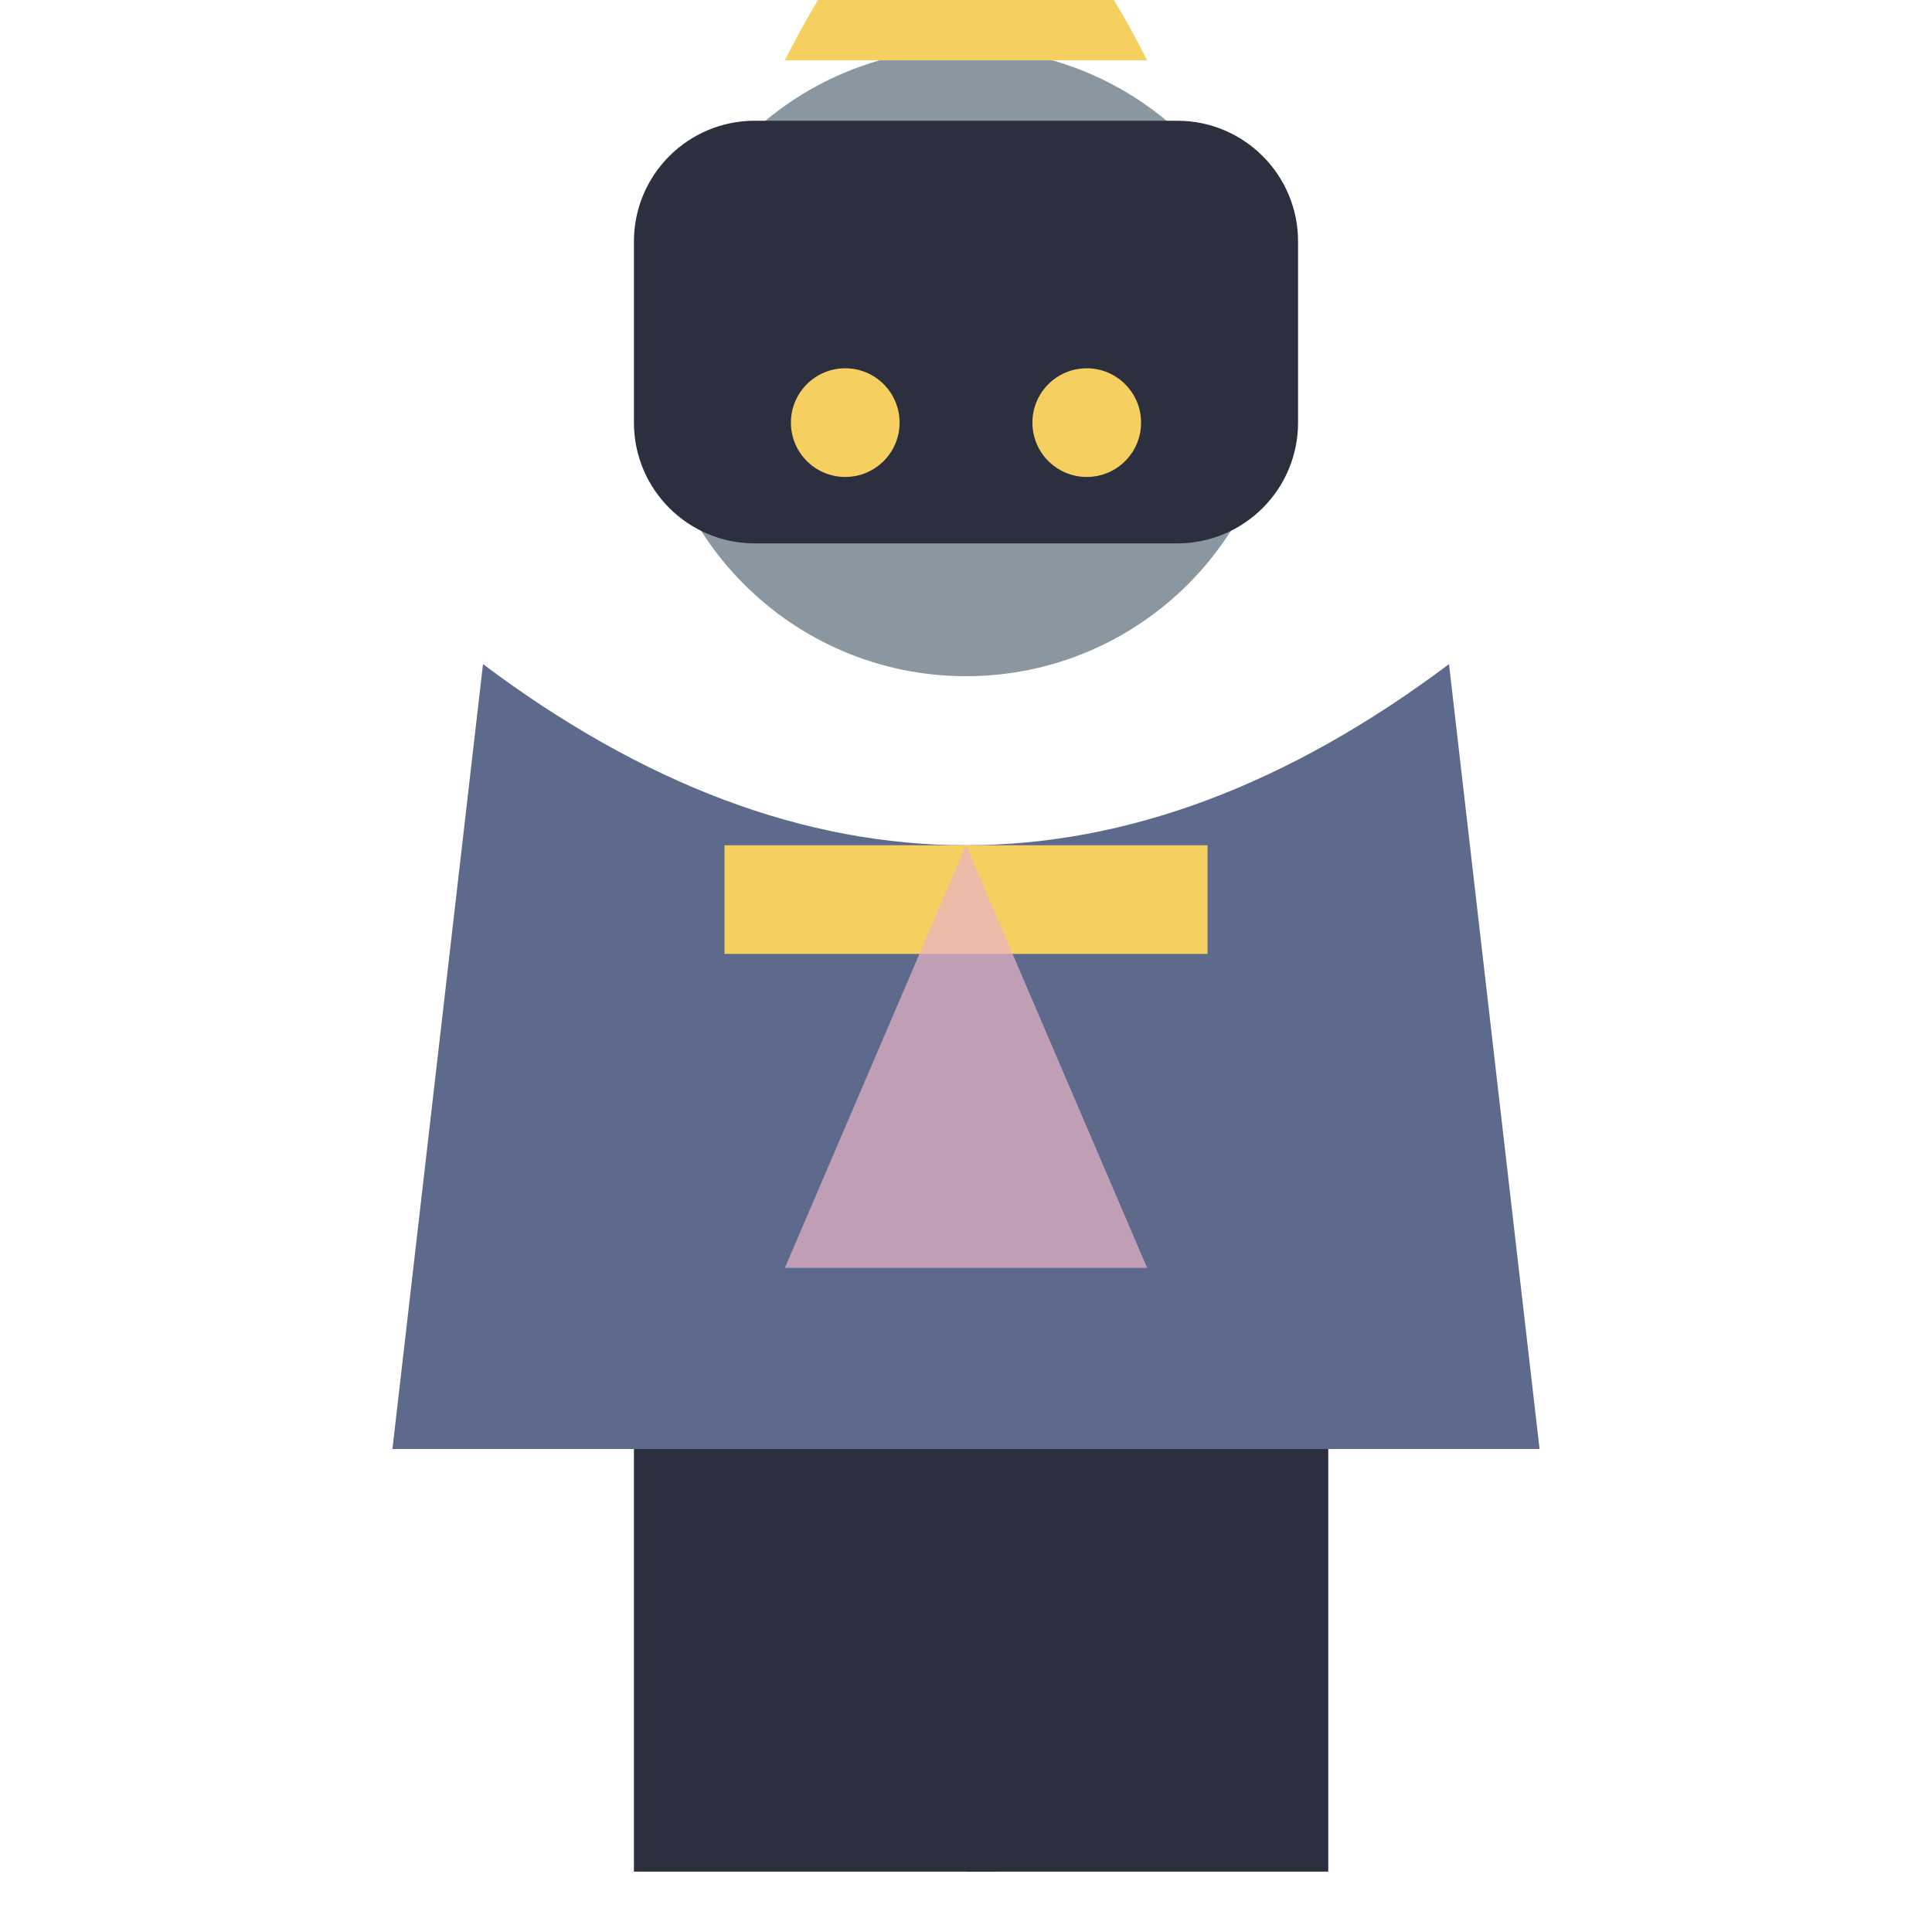
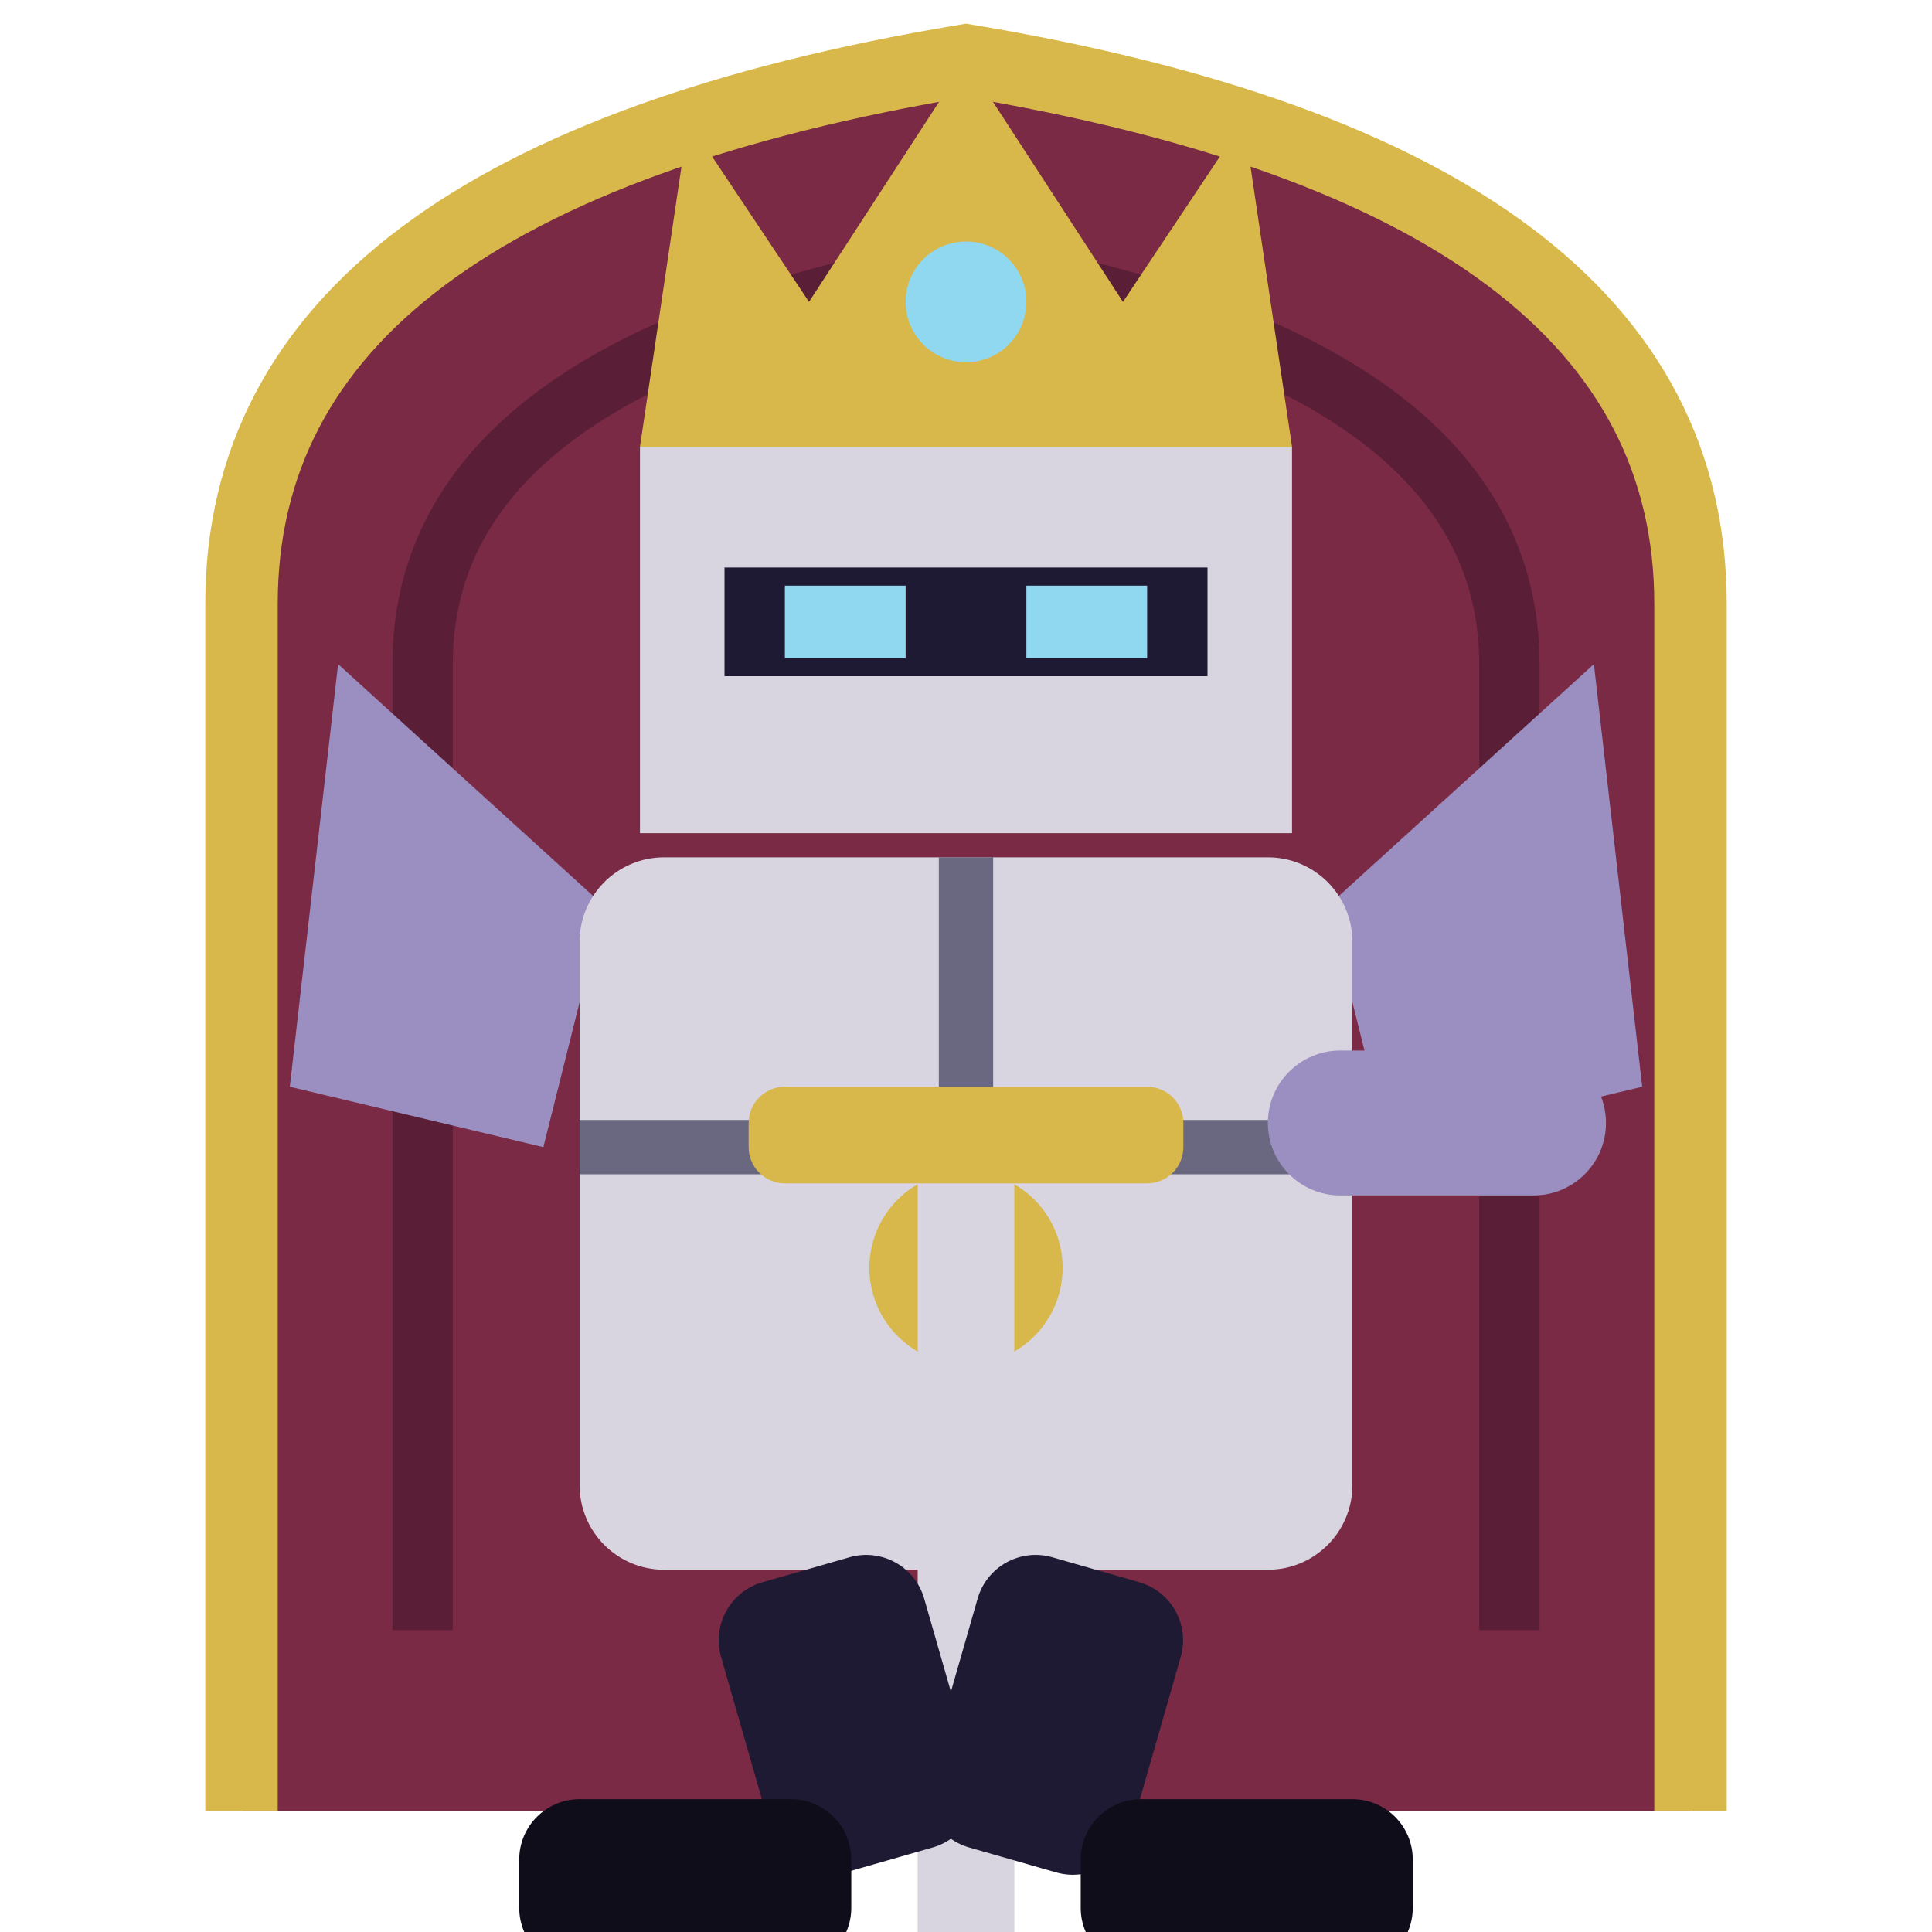
<svg xmlns="http://www.w3.org/2000/svg" viewBox="0 0 32 32">
-   <circle cx="16" cy="6" r="5.2" fill="#8A97A0" />
-   <path d="M13,1 Q16,-5 19,1 Z" fill="#F5D061" />
-   <rect x="10.5" y="2" width="11" height="7" rx="2" fill="#2B2F3E" />
-   <circle cx="14" cy="7" r="0.9" fill="#F5D061" />
-   <circle cx="18" cy="7" r="0.9" fill="#F5D061" />
-   <path d="M8,11 L6.5,24 L25.5,24 L24,11 Q16,17 8,11 Z" fill="#5E6A8C" />
-   <rect x="12" y="14" width="8" height="1.8" fill="#F5D061" />
-   <path d="M16,14 L13,21 L19,21 Z" fill="#E8B4C8" opacity="0.7" />
-   <rect x="10.5" y="24" width="6" height="7" fill="#2B2F3E" />
-   <rect x="16" y="24" width="6" height="7" fill="#2B2F3E" />
+   <path d="M4,30 V10 Q4,3 16,1 Q28,3 28,10 V30 Z" fill="#7A2A44" />
+   <path d="M4,30 V10 Q4,3 16,1 Q28,3 28,10 V30" fill="none" stroke="#D8B84A" stroke-width="1.2" />
+   <path d="M7,27 V11 Q7,6 16,4.4 Q25,6 25,11 V27" stroke="#5A1F36" stroke-width="1" fill="none" />
+   <path d="M10.6,7.4 L11.4,2 L13.4,5 L16,1 L18.6,5 L20.6,2 L21.4,7.4 Z" fill="#D8B84A" />
+   <circle cx="16" cy="5" r="1" fill="#8FD8F0" />
+   <path d="M10.6,13.8 V7.4 H21.4 V13.8 Z" fill="#D8D4E0" />
+   <rect x="12" y="9.4" width="8" height="1.8" fill="#1E1A33" />
+   <rect x="13" y="9.7" width="2" height="1.2" fill="#8FD8F0" />
+   <rect x="17" y="9.7" width="2" height="1.2" fill="#8FD8F0" />
+   <path d="M10,15 L5.6,11 L4.8,18 L9,19 Z M22,15 L26.4,11 L27.2,18 L23,19 Z" fill="#9A8FC0" />
+   <rect x="9.6" y="14.2" width="12.8" height="11.8" rx="1.4" fill="#D8D4E0" />
+   <path d="M9.6,19 H22.4 M16,14.2 V26" stroke="#6A6880" stroke-width="0.9" />
+   <circle cx="16" cy="21" r="1.6" fill="#D8B84A" />
+   <rect x="15.2" y="19" width="1.6" height="13" fill="#D8D4E0" />
+   <rect x="12.4" y="18" width="7.2" height="1.6" rx="0.6" fill="#D8B84A" />
+   <rect x="21" y="17.4" width="5.6" height="2.4" rx="1.2" fill="#9A8FC0" />
+   <rect x="11.6" y="26" width="3.5" height="5" rx="1" fill="#1E1A33" transform="rotate(-16 13.35 26)" />
+   <rect x="16.4" y="26" width="3.5" height="5" rx="1" fill="#1E1A33" transform="rotate(16 18.15 26)" />
+   <rect x="8.6" y="29.8" width="5.5" height="2.8" rx="1" fill="#0F0D1A" />
+   <rect x="17.9" y="29.8" width="5.5" height="2.8" rx="1" fill="#0F0D1A" />
</svg>
